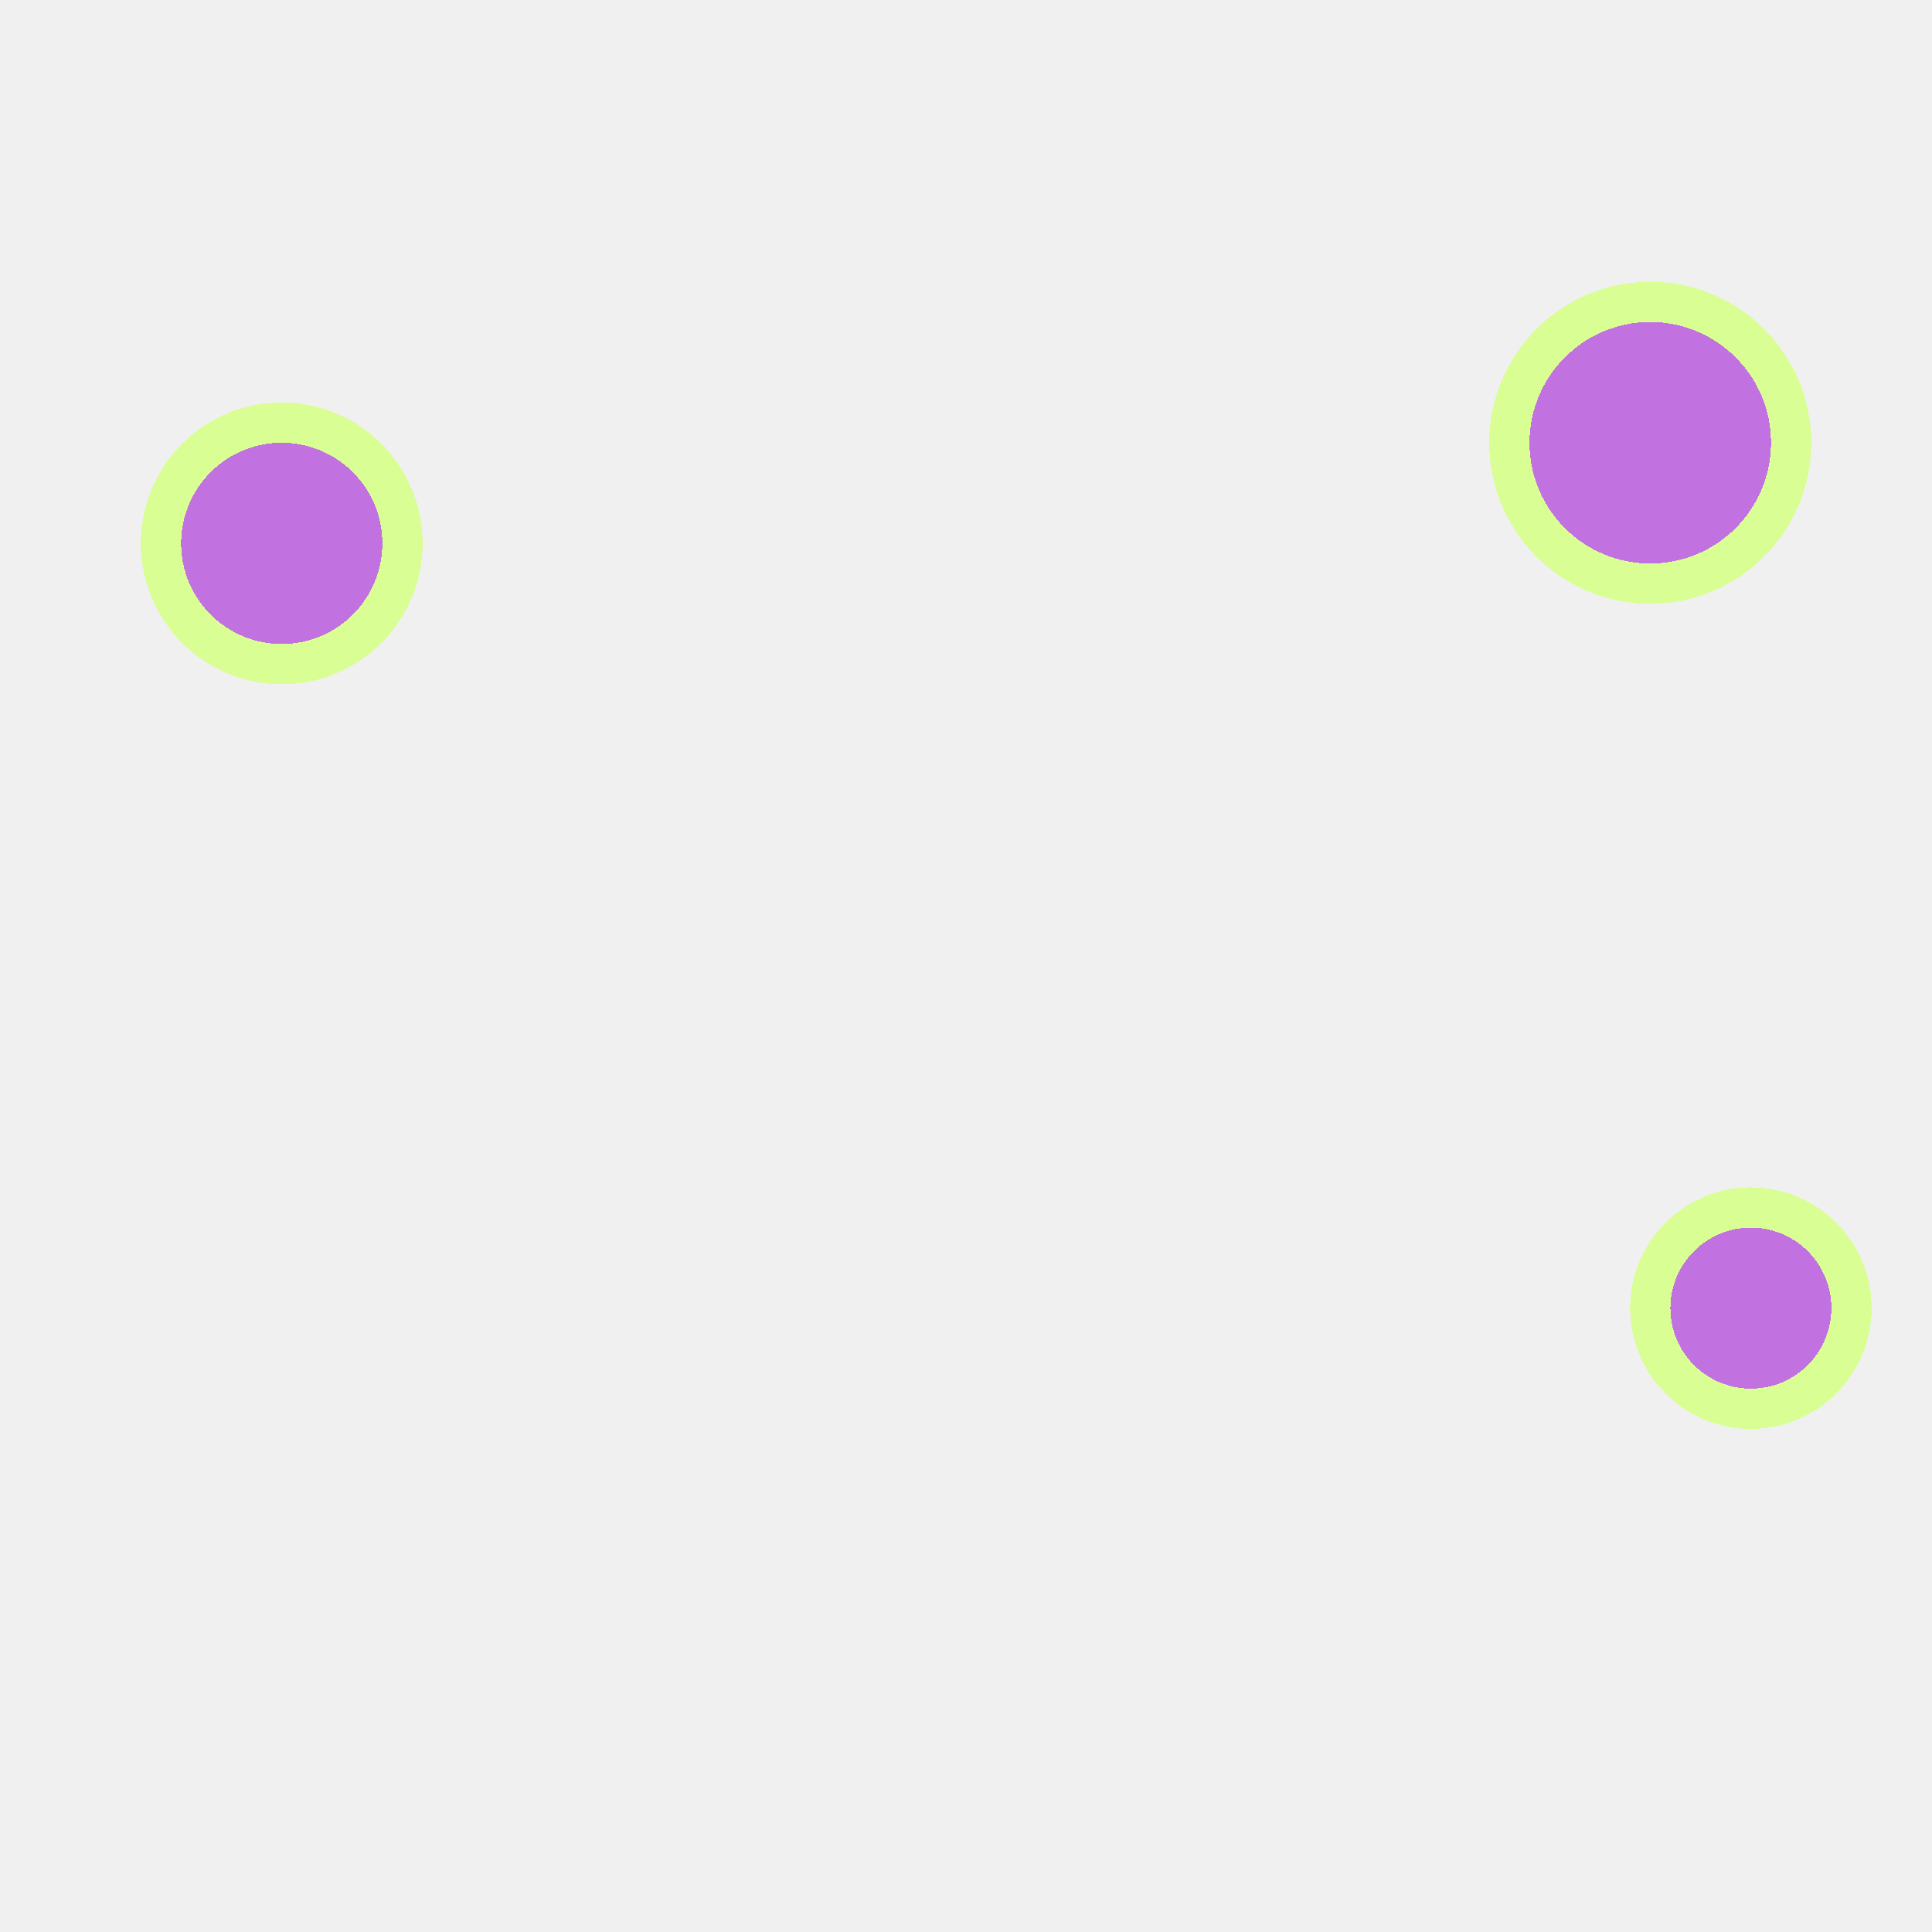
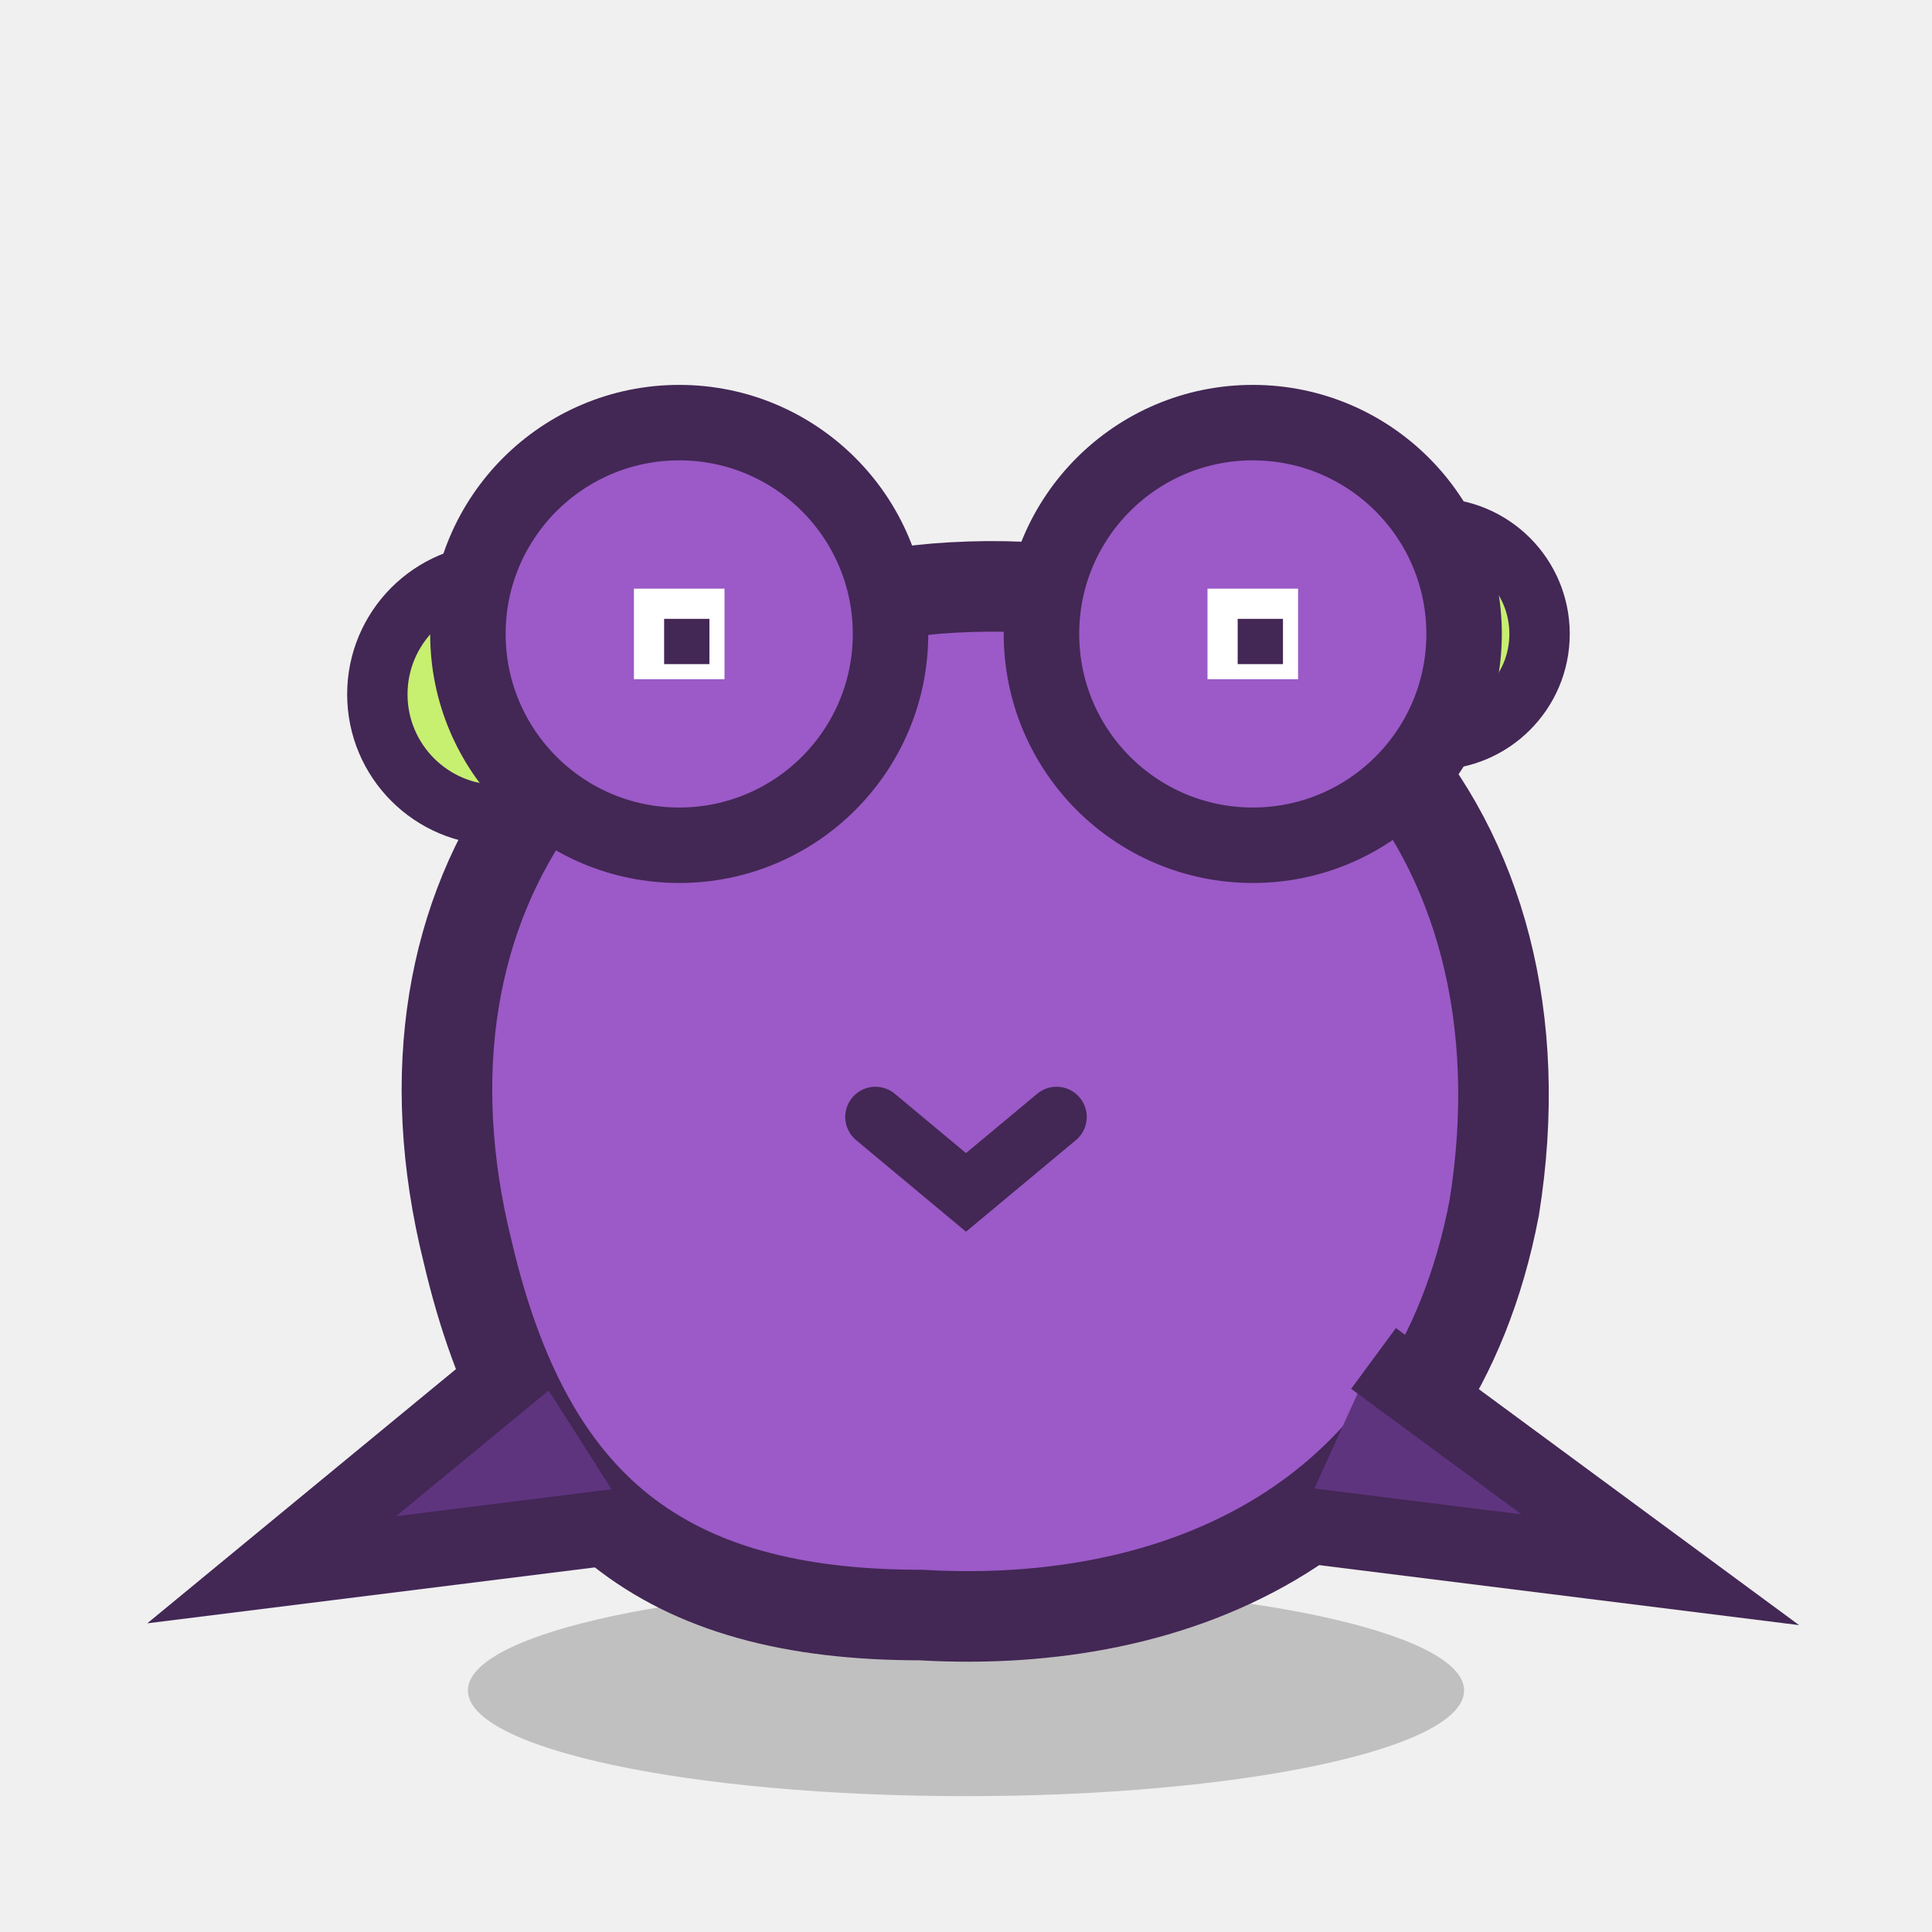
- <svg xmlns="http://www.w3.org/2000/svg" viewBox="0 0 96 96" shape-rendering="crispEdges">
-   <g style="color:#bd63de">
-     <g fill="#bd63de" stroke="#d6ff88" stroke-width="2" opacity="0.9">
-       <circle cx="14" cy="27" r="6" />
-       <circle cx="82" cy="22" r="7" />
-       <circle cx="87" cy="65" r="5" />
-     </g>
-   </g>
+ <svg xmlns="http://www.w3.org/2000/svg" viewBox="0 0 128 128">
+   <ellipse cx="64" cy="112" rx="33" ry="7" fill="#000" opacity=".2" />
+   <circle cx="33" cy="46" r="8" fill="#c7ef70" stroke="#432755" stroke-width="4" />
+   <circle cx="95" cy="42" r="7" fill="#c7ef70" stroke="#432755" stroke-width="4" />
+   <path d="M31 83C25 59 39 41 62 39c25-2 41 16 37 41-4 21-21 28-38 27-17 0-26-7-30-24Z" fill="#9b5ac7" stroke="#432755" stroke-width="6" />
+   <circle cx="45" cy="42" r="14" fill="#9b5ac7" stroke="#432755" stroke-width="5" />
+   <circle cx="83" cy="42" r="14" fill="#9b5ac7" stroke="#432755" stroke-width="5" />
+   <rect x="42" y="39" width="6" height="6" fill="#fff" />
+   <rect x="80" y="39" width="6" height="6" fill="#fff" />
+   <rect x="44" y="41" width="3" height="3" fill="#432755" />
+   <rect x="82" y="41" width="3" height="3" fill="#432755" />
+   <path d="M35 90 18 104l24-3M91 90l19 14-24-3" fill="#5f347f" stroke="#432755" stroke-width="5" />
+   <path d="M58 74l6 5 6-5" fill="none" stroke="#432755" stroke-width="4" stroke-linecap="round" />
</svg>
